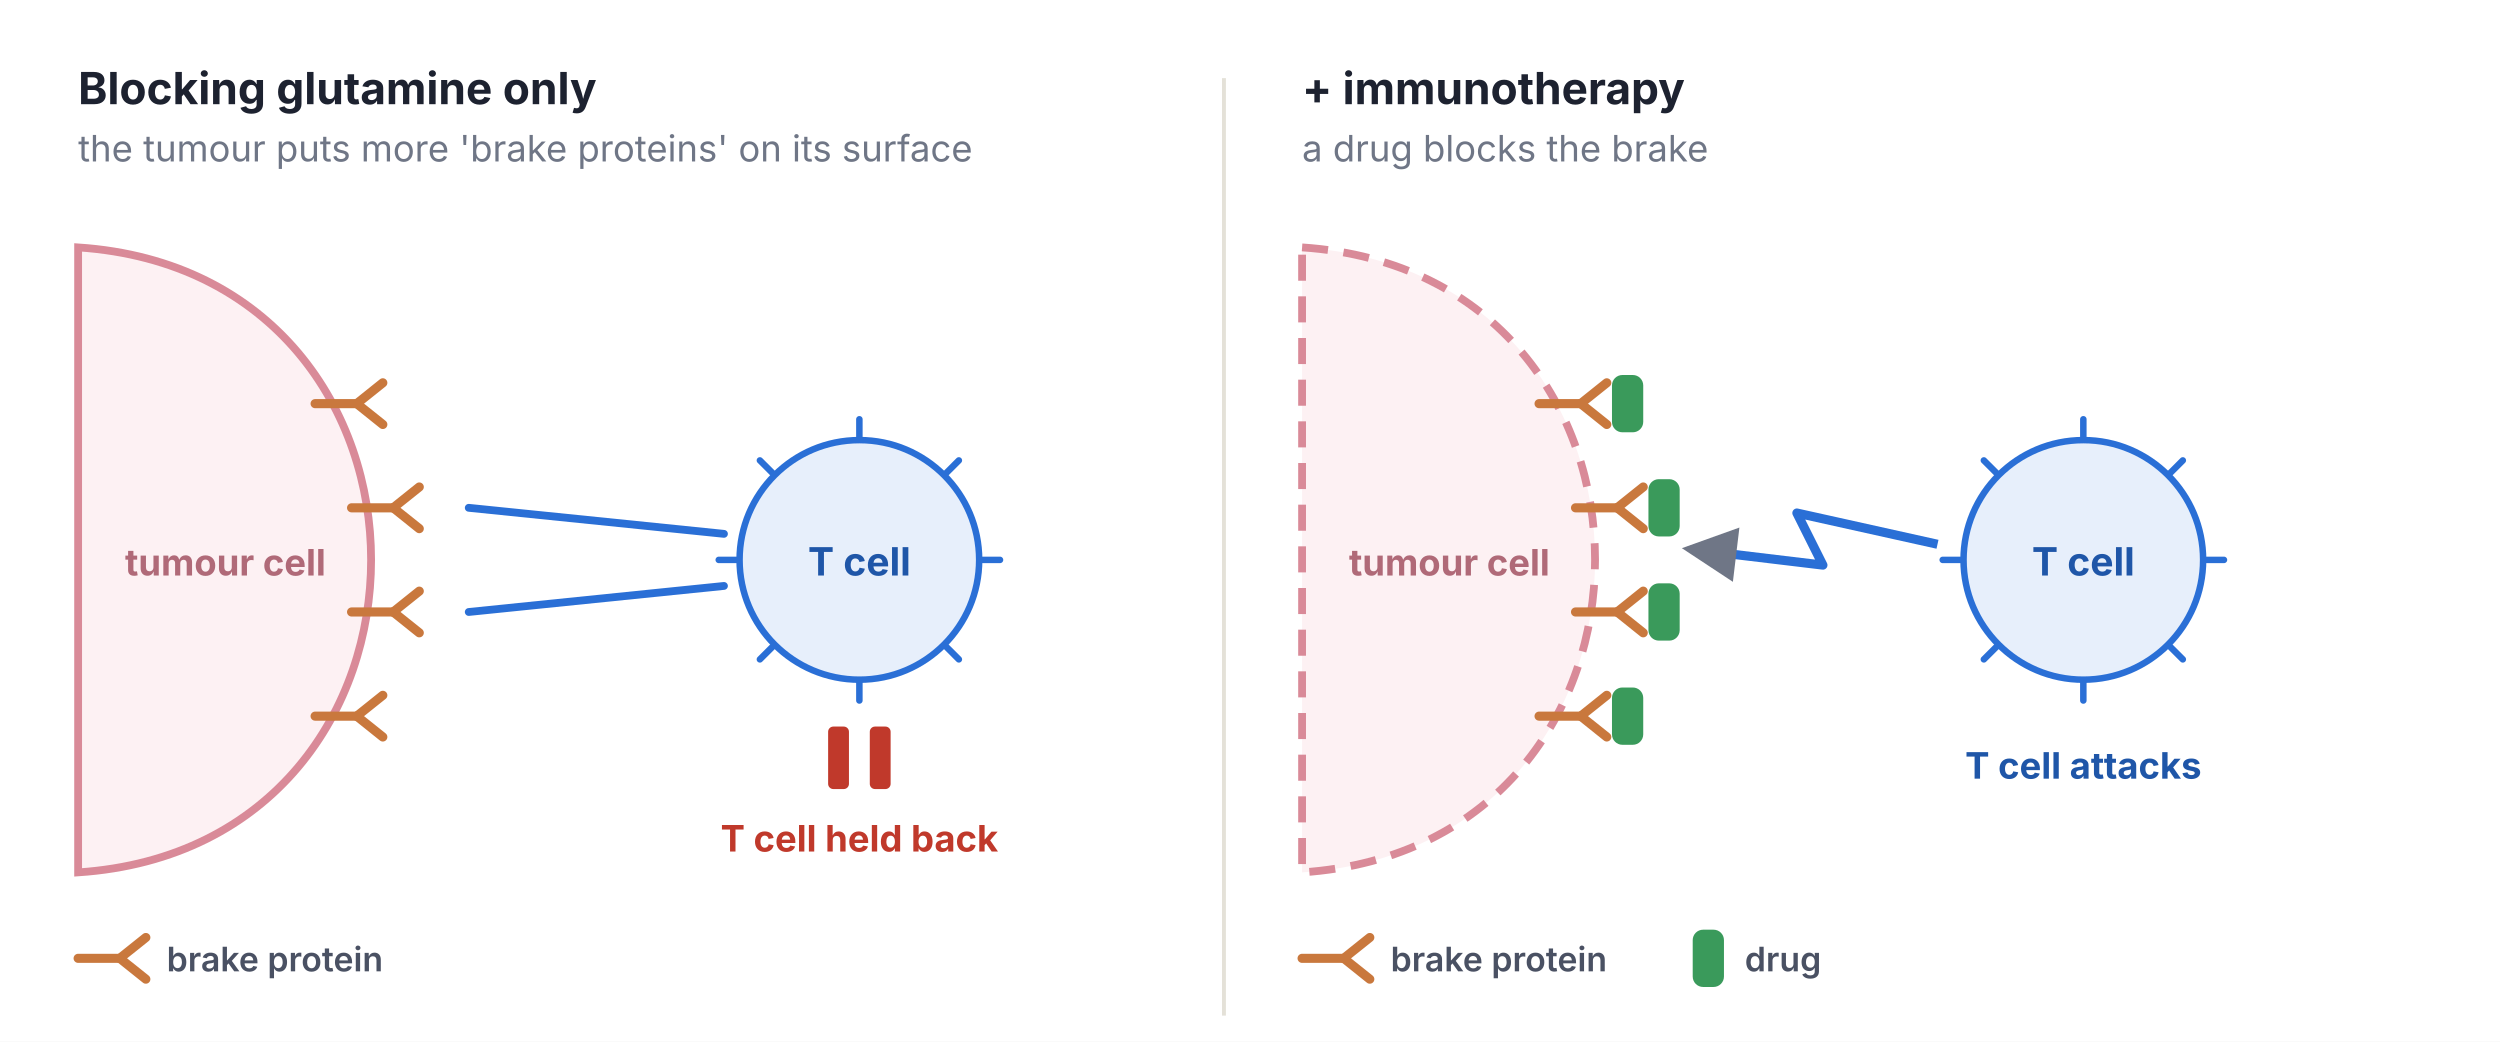
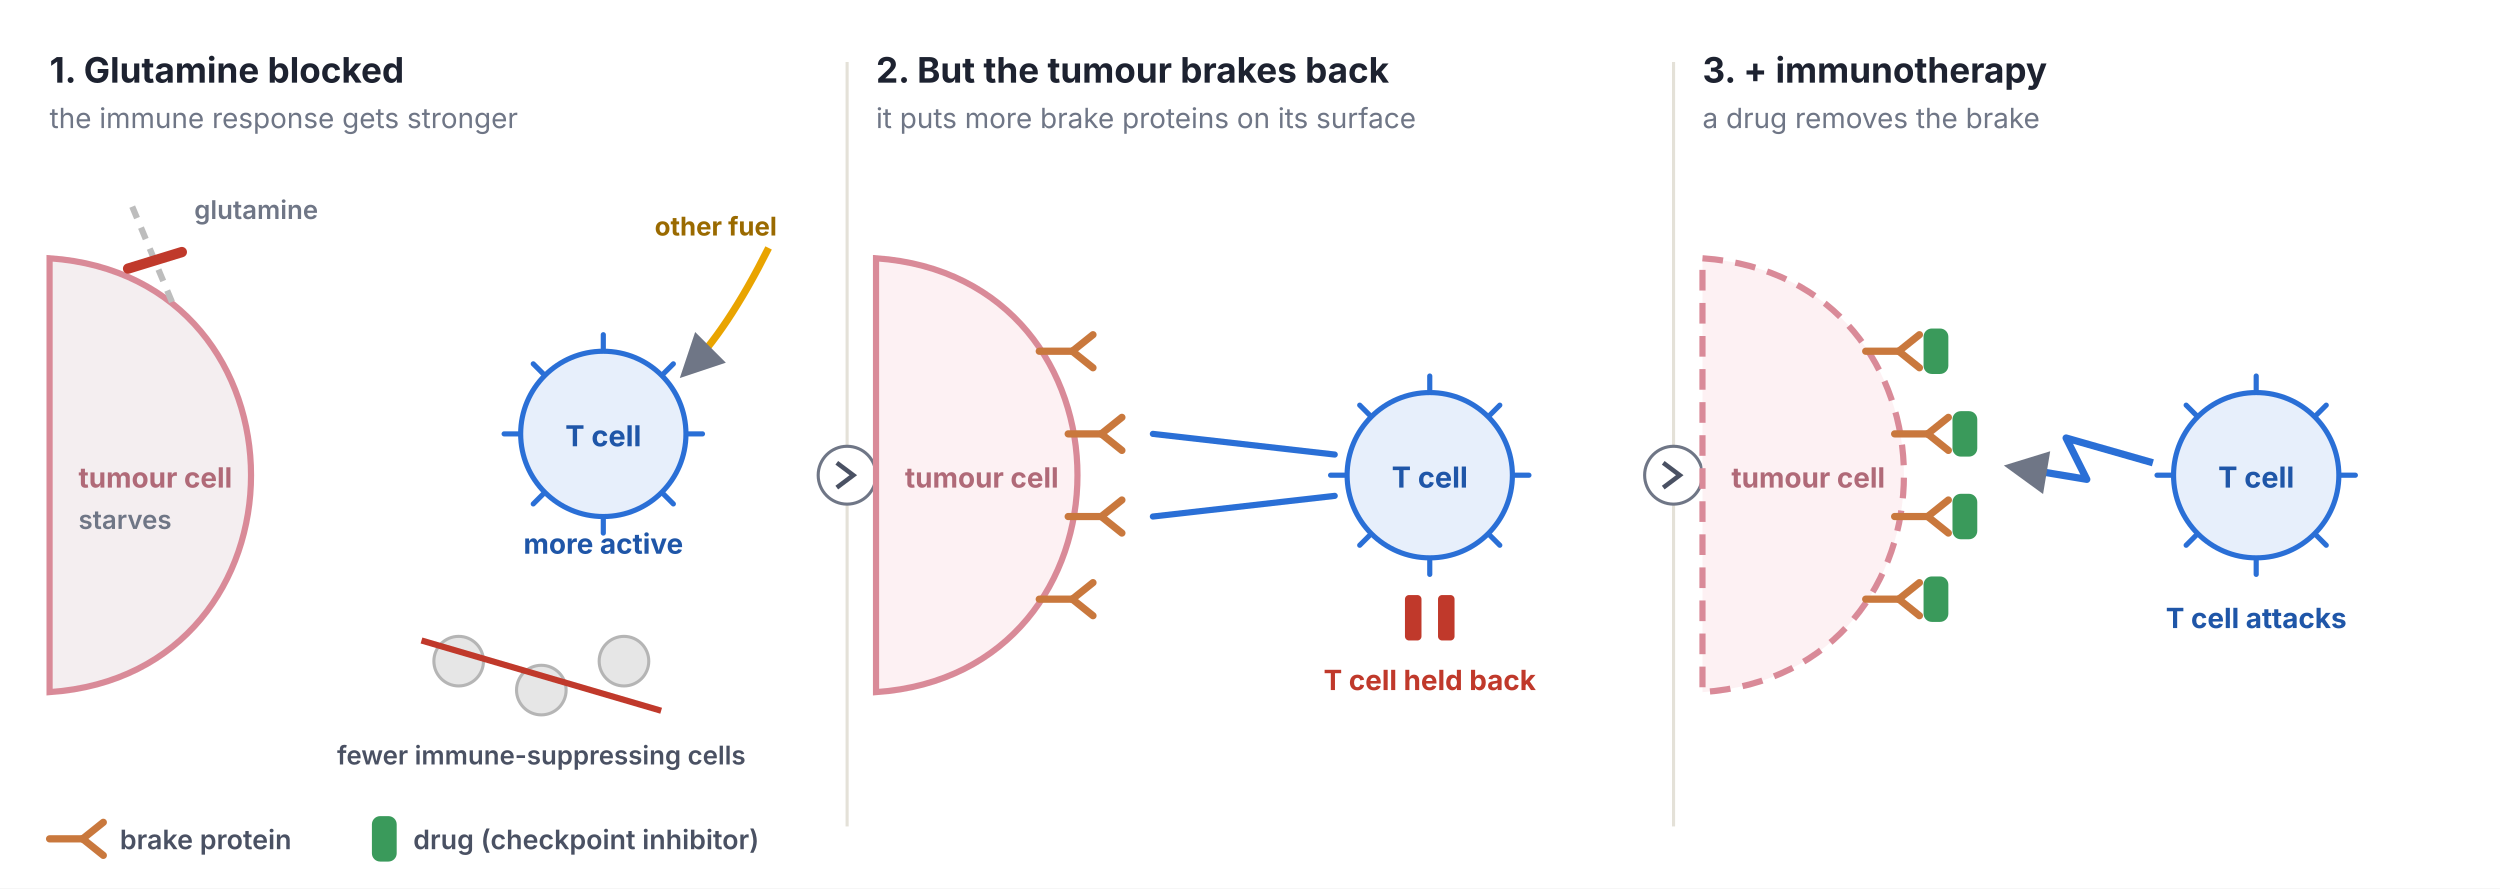
- <svg xmlns="http://www.w3.org/2000/svg" viewBox="0 0 960 400" width="960" height="400" font-family="Inter, 'Segoe UI', Helvetica, Arial, sans-serif">
-   <rect width="960" height="400" fill="#ffffff" />
+ <svg xmlns="http://www.w3.org/2000/svg" viewBox="0 0 1210 430" width="1210" height="430" font-family="Inter, 'Segoe UI', Helvetica, Arial, sans-serif">
+   <rect width="1210" height="430" fill="#ffffff" />
  <defs>
    <marker id="mg" viewBox="0 0 10 10" refX="8" refY="5" markerWidth="6" markerHeight="6" orient="auto">
      <path d="M0,0 L10,5 L0,10 z" fill="#6f7686" />
    </marker>
    <marker id="mb" viewBox="0 0 10 10" refX="8" refY="5" markerWidth="6" markerHeight="6" orient="auto">
      <path d="M0,0 L10,5 L0,10 z" fill="#2a6fd6" />
    </marker>
    <marker id="mp" viewBox="0 0 10 10" refX="8" refY="5" markerWidth="6" markerHeight="6" orient="auto">
      <path d="M0,0 L10,5 L0,10 z" fill="#d6588a" />
    </marker>
    <marker id="mgr" viewBox="0 0 10 10" refX="8" refY="5" markerWidth="6" markerHeight="6" orient="auto">
      <path d="M0,0 L10,5 L0,10 z" fill="#3a9a5b" />
    </marker>
    <marker id="mpu" viewBox="0 0 10 10" refX="8" refY="5" markerWidth="6" markerHeight="6" orient="auto">
      <path d="M0,0 L10,5 L0,10 z" fill="#7b5cc4" />
    </marker>
    <marker id="mgy" viewBox="0 0 10 10" refX="8" refY="5" markerWidth="6" markerHeight="6" orient="auto">
      <path d="M0,0 L10,5 L0,10 z" fill="#bdbdbd" />
    </marker>
    <marker id="my" viewBox="0 0 10 10" refX="8" refY="5" markerWidth="6" markerHeight="6" orient="auto">
      <path d="M0,0 L10,5 L0,10 z" fill="#8a8f9c" />
    </marker>
  </defs>
-   <text x="30" y="40" font-size="17" fill="#1d2230" font-weight="700" text-anchor="start">Blocking glutamine only</text>
-   <text x="30" y="62" font-size="14" fill="#6f7686" font-weight="400" text-anchor="start">the tumour puts more 'brake proteins' on its surface</text>
-   <path d="M30,95 C180,105 180,325 30,335 Z" fill="#fdf1f3" stroke="#d98a98" stroke-width="3" />
-   <text x="48" y="221" font-size="14" fill="#b06a78" font-weight="700" text-anchor="start">tumour cell</text>
-   <line x1="121.0" y1="155" x2="137.0" y2="155" stroke="#c9783d" stroke-width="3.5" stroke-linecap="round" />
-   <line x1="137.0" y1="155" x2="147.0" y2="147" stroke="#c9783d" stroke-width="3.5" stroke-linecap="round" />
-   <line x1="137.0" y1="155" x2="147.0" y2="163" stroke="#c9783d" stroke-width="3.5" stroke-linecap="round" />
-   <line x1="135.0" y1="195" x2="151.0" y2="195" stroke="#c9783d" stroke-width="3.5" stroke-linecap="round" />
-   <line x1="151.0" y1="195" x2="161.0" y2="187" stroke="#c9783d" stroke-width="3.5" stroke-linecap="round" />
-   <line x1="151.0" y1="195" x2="161.0" y2="203" stroke="#c9783d" stroke-width="3.5" stroke-linecap="round" />
-   <line x1="135.0" y1="235" x2="151.0" y2="235" stroke="#c9783d" stroke-width="3.5" stroke-linecap="round" />
-   <line x1="151.0" y1="235" x2="161.0" y2="227" stroke="#c9783d" stroke-width="3.5" stroke-linecap="round" />
-   <line x1="151.0" y1="235" x2="161.0" y2="243" stroke="#c9783d" stroke-width="3.5" stroke-linecap="round" />
-   <line x1="121.0" y1="275" x2="137.0" y2="275" stroke="#c9783d" stroke-width="3.5" stroke-linecap="round" />
-   <line x1="137.0" y1="275" x2="147.0" y2="267" stroke="#c9783d" stroke-width="3.5" stroke-linecap="round" />
-   <line x1="137.0" y1="275" x2="147.0" y2="283" stroke="#c9783d" stroke-width="3.5" stroke-linecap="round" />
-   <line x1="376.0" y1="215.0" x2="384.0" y2="215.0" stroke="#2a6fd6" stroke-width="2.5" stroke-linecap="round" />
-   <line x1="362.5" y1="247.5" x2="368.2" y2="253.2" stroke="#2a6fd6" stroke-width="2.5" stroke-linecap="round" />
-   <line x1="330.0" y1="261.0" x2="330.0" y2="269.0" stroke="#2a6fd6" stroke-width="2.5" stroke-linecap="round" />
-   <line x1="297.5" y1="247.5" x2="291.8" y2="253.2" stroke="#2a6fd6" stroke-width="2.5" stroke-linecap="round" />
-   <line x1="284.0" y1="215.0" x2="276.0" y2="215.0" stroke="#2a6fd6" stroke-width="2.5" stroke-linecap="round" />
-   <line x1="297.5" y1="182.5" x2="291.8" y2="176.8" stroke="#2a6fd6" stroke-width="2.5" stroke-linecap="round" />
-   <line x1="330.0" y1="169.0" x2="330.0" y2="161.0" stroke="#2a6fd6" stroke-width="2.5" stroke-linecap="round" />
-   <line x1="362.5" y1="182.5" x2="368.2" y2="176.8" stroke="#2a6fd6" stroke-width="2.5" stroke-linecap="round" />
-   <circle cx="330" cy="215" r="46" fill="#e7effb" stroke="#2a6fd6" stroke-width="2.5" />
-   <text x="330" y="221" font-size="15" fill="#1f56a8" font-weight="700" text-anchor="middle">T cell</text>
-   <line x1="180" y1="195" x2="278" y2="205" stroke="#2a6fd6" stroke-width="3" stroke-linecap="round" />
-   <line x1="180" y1="235" x2="278" y2="225" stroke="#2a6fd6" stroke-width="3" stroke-linecap="round" />
-   <rect x="318" y="279" width="8" height="24" rx="2" fill="#c0392b" />
-   <rect x="334" y="279" width="8" height="24" rx="2" fill="#c0392b" />
-   <text x="330" y="327" font-size="14" fill="#c0392b" font-weight="700" text-anchor="middle">T cell held back</text>
-   <line x1="30" y1="368" x2="46" y2="368" stroke="#c9783d" stroke-width="3.5" stroke-linecap="round" />
-   <line x1="46" y1="368" x2="56" y2="360" stroke="#c9783d" stroke-width="3.5" stroke-linecap="round" />
-   <line x1="46" y1="368" x2="56" y2="376" stroke="#c9783d" stroke-width="3.5" stroke-linecap="round" />
-   <text x="64" y="373" font-size="13" fill="#4a5163" font-weight="600" text-anchor="start">brake protein</text>
-   <text x="500" y="40" font-size="17" fill="#1d2230" font-weight="700" text-anchor="start">+ immunotherapy</text>
-   <text x="500" y="62" font-size="14" fill="#6f7686" font-weight="400" text-anchor="start">a drug blocks the brake</text>
-   <path d="M500,95 C650,105 650,325 500,335 Z" fill="#fdf1f3" stroke="#d98a98" stroke-width="3" stroke-dasharray="10 6" />
-   <text x="518" y="221" font-size="14" fill="#b06a78" font-weight="700" text-anchor="start">tumour cell</text>
-   <line x1="591.0" y1="155" x2="607.0" y2="155" stroke="#c9783d" stroke-width="3.5" stroke-linecap="round" />
-   <line x1="607.0" y1="155" x2="617.0" y2="147" stroke="#c9783d" stroke-width="3.5" stroke-linecap="round" />
-   <line x1="607.0" y1="155" x2="617.0" y2="163" stroke="#c9783d" stroke-width="3.5" stroke-linecap="round" />
-   <rect x="619.0" y="144" width="12" height="22" rx="4" fill="#3a9a5b" />
-   <line x1="605.0" y1="195" x2="621.0" y2="195" stroke="#c9783d" stroke-width="3.5" stroke-linecap="round" />
-   <line x1="621.0" y1="195" x2="631.0" y2="187" stroke="#c9783d" stroke-width="3.5" stroke-linecap="round" />
-   <line x1="621.0" y1="195" x2="631.0" y2="203" stroke="#c9783d" stroke-width="3.5" stroke-linecap="round" />
-   <rect x="633.0" y="184" width="12" height="22" rx="4" fill="#3a9a5b" />
-   <line x1="605.0" y1="235" x2="621.0" y2="235" stroke="#c9783d" stroke-width="3.5" stroke-linecap="round" />
-   <line x1="621.0" y1="235" x2="631.0" y2="227" stroke="#c9783d" stroke-width="3.5" stroke-linecap="round" />
-   <line x1="621.0" y1="235" x2="631.0" y2="243" stroke="#c9783d" stroke-width="3.5" stroke-linecap="round" />
-   <rect x="633.0" y="224" width="12" height="22" rx="4" fill="#3a9a5b" />
-   <line x1="591.0" y1="275" x2="607.0" y2="275" stroke="#c9783d" stroke-width="3.5" stroke-linecap="round" />
-   <line x1="607.0" y1="275" x2="617.0" y2="267" stroke="#c9783d" stroke-width="3.5" stroke-linecap="round" />
-   <line x1="607.0" y1="275" x2="617.0" y2="283" stroke="#c9783d" stroke-width="3.5" stroke-linecap="round" />
-   <rect x="619.0" y="264" width="12" height="22" rx="4" fill="#3a9a5b" />
-   <line x1="846.0" y1="215.0" x2="854.0" y2="215.0" stroke="#2a6fd6" stroke-width="2.5" stroke-linecap="round" />
-   <line x1="832.5" y1="247.5" x2="838.2" y2="253.2" stroke="#2a6fd6" stroke-width="2.5" stroke-linecap="round" />
-   <line x1="800.0" y1="261.0" x2="800.0" y2="269.0" stroke="#2a6fd6" stroke-width="2.5" stroke-linecap="round" />
-   <line x1="767.5" y1="247.5" x2="761.8" y2="253.2" stroke="#2a6fd6" stroke-width="2.5" stroke-linecap="round" />
-   <line x1="754.0" y1="215.0" x2="746.0" y2="215.0" stroke="#2a6fd6" stroke-width="2.5" stroke-linecap="round" />
-   <line x1="767.5" y1="182.5" x2="761.8" y2="176.8" stroke="#2a6fd6" stroke-width="2.5" stroke-linecap="round" />
-   <line x1="800.0" y1="169.0" x2="800.0" y2="161.0" stroke="#2a6fd6" stroke-width="2.5" stroke-linecap="round" />
-   <line x1="832.5" y1="182.5" x2="838.2" y2="176.8" stroke="#2a6fd6" stroke-width="2.5" stroke-linecap="round" />
-   <circle cx="800" cy="215" r="46" fill="#e7effb" stroke="#2a6fd6" stroke-width="2.5" />
-   <text x="800" y="221" font-size="15" fill="#1f56a8" font-weight="700" text-anchor="middle">T cell</text>
-   <path d="M744,209 L690,197 L700,217 L650,211" fill="none" stroke="#2a6fd6" stroke-width="3.5" stroke-linejoin="round" marker-end="url(#mg)" />
-   <text x="800" y="299" font-size="14" fill="#1f56a8" font-weight="700" text-anchor="middle">T cell attacks</text>
-   <line x1="500" y1="368" x2="516" y2="368" stroke="#c9783d" stroke-width="3.5" stroke-linecap="round" />
-   <line x1="516" y1="368" x2="526" y2="360" stroke="#c9783d" stroke-width="3.5" stroke-linecap="round" />
-   <line x1="516" y1="368" x2="526" y2="376" stroke="#c9783d" stroke-width="3.5" stroke-linecap="round" />
-   <text x="534" y="373" font-size="13" fill="#4a5163" font-weight="600" text-anchor="start">brake protein</text>
-   <rect x="650" y="357" width="12" height="22" rx="4" fill="#3a9a5b" />
-   <text x="670" y="373" font-size="13" fill="#4a5163" font-weight="600" text-anchor="start">drug</text>
-   <line x1="470" y1="30" x2="470" y2="390" stroke="#e4e1d8" stroke-width="1.5" />
+   <text x="24" y="40" font-size="17" fill="#1d2230" font-weight="700" text-anchor="start">1. Glutamine blocked</text>
+   <text x="24" y="62" font-size="13.5" fill="#6f7686" font-weight="400" text-anchor="start">the immune response gets stronger</text>
+   <path d="M24,125 C154,134 154,326 24,335 Z" fill="#f4eef0" stroke="#d98a98" stroke-width="3" />
+   <text x="38" y="236" font-size="13.5" fill="#b06a78" font-weight="700" text-anchor="start">tumour cell</text>
+   <line x1="64" y1="100" x2="84" y2="148" stroke="#bdbdbd" stroke-width="3" stroke-dasharray="6 5" />
+   <line x1="62" y1="130" x2="88" y2="122" stroke="#c0392b" stroke-width="5" stroke-linecap="round" />
+   <text x="94" y="106" font-size="12.5" fill="#6f7686" font-weight="600" text-anchor="start">glutamine</text>
+   <text x="38" y="256" font-size="12.5" fill="#6f7686" font-weight="600" text-anchor="start">starves</text>
+   <line x1="332.0" y1="210.0" x2="340.0" y2="210.0" stroke="#2a6fd6" stroke-width="2.5" stroke-linecap="round" />
+   <line x1="320.3" y1="238.3" x2="325.9" y2="243.9" stroke="#2a6fd6" stroke-width="2.5" stroke-linecap="round" />
+   <line x1="292.0" y1="250.0" x2="292.0" y2="258.0" stroke="#2a6fd6" stroke-width="2.5" stroke-linecap="round" />
+   <line x1="263.7" y1="238.3" x2="258.1" y2="243.9" stroke="#2a6fd6" stroke-width="2.5" stroke-linecap="round" />
+   <line x1="252.0" y1="210.0" x2="244.0" y2="210.0" stroke="#2a6fd6" stroke-width="2.5" stroke-linecap="round" />
+   <line x1="263.7" y1="181.7" x2="258.1" y2="176.1" stroke="#2a6fd6" stroke-width="2.5" stroke-linecap="round" />
+   <line x1="292.0" y1="170.0" x2="292.0" y2="162.0" stroke="#2a6fd6" stroke-width="2.5" stroke-linecap="round" />
+   <line x1="320.3" y1="181.7" x2="325.9" y2="176.1" stroke="#2a6fd6" stroke-width="2.5" stroke-linecap="round" />
+   <circle cx="292" cy="210" r="40" fill="#e7effb" stroke="#2a6fd6" stroke-width="2.5" />
+   <text x="292" y="216" font-size="14" fill="#1f56a8" font-weight="700" text-anchor="middle">T cell</text>
+   <path d="M372,120 Q352,160 332,180" fill="none" stroke="#e9a400" stroke-width="3.5" marker-end="url(#mg)" />
+   <text x="376" y="114" font-size="12.5" fill="#9a6a00" font-weight="700" text-anchor="end">other fuel</text>
+   <circle cx="222" cy="320" r="12" fill="#e6e6e6" stroke="#b5b5b5" stroke-width="1.5" />
+   <circle cx="262" cy="334" r="12" fill="#e6e6e6" stroke="#b5b5b5" stroke-width="1.5" />
+   <circle cx="302" cy="320" r="12" fill="#e6e6e6" stroke="#b5b5b5" stroke-width="1.5" />
+   <line x1="204" y1="310" x2="320" y2="344" stroke="#c0392b" stroke-width="3" />
+   <text x="262" y="370" font-size="12.5" fill="#4a5163" font-weight="600" text-anchor="middle">fewer immune-suppressing cells</text>
+   <text x="292" y="268" font-size="13.5" fill="#1f56a8" font-weight="700" text-anchor="middle">more active</text>
+   <line x1="410" y1="30" x2="410" y2="400" stroke="#e4e1d8" stroke-width="1.5" />
+   <circle cx="410" cy="230" r="14" fill="#ffffff" stroke="#6f7686" stroke-width="1.5" />
+   <path d="M405,224 l8,6 l-8,6" fill="none" stroke="#4a5163" stroke-width="2.2" />
+   <text x="424" y="40" font-size="17" fill="#1d2230" font-weight="700" text-anchor="start">2. But the tumour brakes back</text>
+   <text x="424" y="62" font-size="13.5" fill="#6f7686" font-weight="400" text-anchor="start">it puts more brake proteins on its surface</text>
+   <path d="M424,125 C554,134 554,326 424,335 Z" fill="#fdf1f3" stroke="#d98a98" stroke-width="3" />
+   <text x="438" y="236" font-size="13.5" fill="#b06a78" font-weight="700" text-anchor="start">tumour cell</text>
+   <line x1="503.0" y1="170" x2="519.0" y2="170" stroke="#c9783d" stroke-width="3.5" stroke-linecap="round" />
+   <line x1="519.0" y1="170" x2="529.0" y2="162" stroke="#c9783d" stroke-width="3.5" stroke-linecap="round" />
+   <line x1="519.0" y1="170" x2="529.0" y2="178" stroke="#c9783d" stroke-width="3.5" stroke-linecap="round" />
+   <line x1="517.0" y1="210" x2="533.0" y2="210" stroke="#c9783d" stroke-width="3.5" stroke-linecap="round" />
+   <line x1="533.0" y1="210" x2="543.0" y2="202" stroke="#c9783d" stroke-width="3.5" stroke-linecap="round" />
+   <line x1="533.0" y1="210" x2="543.0" y2="218" stroke="#c9783d" stroke-width="3.5" stroke-linecap="round" />
+   <line x1="517.0" y1="250" x2="533.0" y2="250" stroke="#c9783d" stroke-width="3.5" stroke-linecap="round" />
+   <line x1="533.0" y1="250" x2="543.0" y2="242" stroke="#c9783d" stroke-width="3.5" stroke-linecap="round" />
+   <line x1="533.0" y1="250" x2="543.0" y2="258" stroke="#c9783d" stroke-width="3.5" stroke-linecap="round" />
+   <line x1="503.0" y1="290" x2="519.0" y2="290" stroke="#c9783d" stroke-width="3.5" stroke-linecap="round" />
+   <line x1="519.0" y1="290" x2="529.0" y2="282" stroke="#c9783d" stroke-width="3.5" stroke-linecap="round" />
+   <line x1="519.0" y1="290" x2="529.0" y2="298" stroke="#c9783d" stroke-width="3.5" stroke-linecap="round" />
+   <line x1="732.0" y1="230.0" x2="740.0" y2="230.0" stroke="#2a6fd6" stroke-width="2.5" stroke-linecap="round" />
+   <line x1="720.3" y1="258.3" x2="725.9" y2="263.9" stroke="#2a6fd6" stroke-width="2.5" stroke-linecap="round" />
+   <line x1="692.0" y1="270.0" x2="692.0" y2="278.0" stroke="#2a6fd6" stroke-width="2.5" stroke-linecap="round" />
+   <line x1="663.7" y1="258.3" x2="658.1" y2="263.9" stroke="#2a6fd6" stroke-width="2.5" stroke-linecap="round" />
+   <line x1="652.0" y1="230.0" x2="644.0" y2="230.0" stroke="#2a6fd6" stroke-width="2.5" stroke-linecap="round" />
+   <line x1="663.7" y1="201.7" x2="658.1" y2="196.1" stroke="#2a6fd6" stroke-width="2.5" stroke-linecap="round" />
+   <line x1="692.0" y1="190.0" x2="692.0" y2="182.0" stroke="#2a6fd6" stroke-width="2.5" stroke-linecap="round" />
+   <line x1="720.3" y1="201.7" x2="725.9" y2="196.1" stroke="#2a6fd6" stroke-width="2.5" stroke-linecap="round" />
+   <circle cx="692" cy="230" r="40" fill="#e7effb" stroke="#2a6fd6" stroke-width="2.5" />
+   <text x="692" y="236" font-size="14" fill="#1f56a8" font-weight="700" text-anchor="middle">T cell</text>
+   <line x1="558" y1="210" x2="646" y2="220" stroke="#2a6fd6" stroke-width="3" stroke-linecap="round" />
+   <line x1="558" y1="250" x2="646" y2="240" stroke="#2a6fd6" stroke-width="3" stroke-linecap="round" />
+   <rect x="680" y="288" width="8" height="22" rx="2" fill="#c0392b" />
+   <rect x="696" y="288" width="8" height="22" rx="2" fill="#c0392b" />
+   <text x="692" y="334" font-size="13.5" fill="#c0392b" font-weight="700" text-anchor="middle">T cell held back</text>
+   <line x1="810" y1="30" x2="810" y2="400" stroke="#e4e1d8" stroke-width="1.5" />
+   <circle cx="810" cy="230" r="14" fill="#ffffff" stroke="#6f7686" stroke-width="1.5" />
+   <path d="M805,224 l8,6 l-8,6" fill="none" stroke="#4a5163" stroke-width="2.2" />
+   <text x="824" y="40" font-size="17" fill="#1d2230" font-weight="700" text-anchor="start">3. + immunotherapy</text>
+   <text x="824" y="62" font-size="13.5" fill="#6f7686" font-weight="400" text-anchor="start">a drug removes the brake</text>
+   <path d="M824,125 C954,134 954,326 824,335 Z" fill="#fdf1f3" stroke="#d98a98" stroke-width="3" stroke-dasharray="10 6" />
+   <text x="838" y="236" font-size="13.5" fill="#b06a78" font-weight="700" text-anchor="start">tumour cell</text>
+   <line x1="903.0" y1="170" x2="919.0" y2="170" stroke="#c9783d" stroke-width="3.5" stroke-linecap="round" />
+   <line x1="919.0" y1="170" x2="929.0" y2="162" stroke="#c9783d" stroke-width="3.5" stroke-linecap="round" />
+   <line x1="919.0" y1="170" x2="929.0" y2="178" stroke="#c9783d" stroke-width="3.5" stroke-linecap="round" />
+   <rect x="931.0" y="159" width="12" height="22" rx="4" fill="#3a9a5b" />
+   <line x1="917.0" y1="210" x2="933.0" y2="210" stroke="#c9783d" stroke-width="3.5" stroke-linecap="round" />
+   <line x1="933.0" y1="210" x2="943.0" y2="202" stroke="#c9783d" stroke-width="3.5" stroke-linecap="round" />
+   <line x1="933.0" y1="210" x2="943.0" y2="218" stroke="#c9783d" stroke-width="3.5" stroke-linecap="round" />
+   <rect x="945.0" y="199" width="12" height="22" rx="4" fill="#3a9a5b" />
+   <line x1="917.0" y1="250" x2="933.0" y2="250" stroke="#c9783d" stroke-width="3.5" stroke-linecap="round" />
+   <line x1="933.0" y1="250" x2="943.0" y2="242" stroke="#c9783d" stroke-width="3.5" stroke-linecap="round" />
+   <line x1="933.0" y1="250" x2="943.0" y2="258" stroke="#c9783d" stroke-width="3.5" stroke-linecap="round" />
+   <rect x="945.0" y="239" width="12" height="22" rx="4" fill="#3a9a5b" />
+   <line x1="903.0" y1="290" x2="919.0" y2="290" stroke="#c9783d" stroke-width="3.5" stroke-linecap="round" />
+   <line x1="919.0" y1="290" x2="929.0" y2="282" stroke="#c9783d" stroke-width="3.5" stroke-linecap="round" />
+   <line x1="919.0" y1="290" x2="929.0" y2="298" stroke="#c9783d" stroke-width="3.5" stroke-linecap="round" />
+   <rect x="931.0" y="279" width="12" height="22" rx="4" fill="#3a9a5b" />
+   <line x1="1132.0" y1="230.0" x2="1140.0" y2="230.0" stroke="#2a6fd6" stroke-width="2.5" stroke-linecap="round" />
+   <line x1="1120.3" y1="258.3" x2="1125.9" y2="263.9" stroke="#2a6fd6" stroke-width="2.5" stroke-linecap="round" />
+   <line x1="1092.0" y1="270.0" x2="1092.0" y2="278.0" stroke="#2a6fd6" stroke-width="2.5" stroke-linecap="round" />
+   <line x1="1063.7" y1="258.3" x2="1058.1" y2="263.9" stroke="#2a6fd6" stroke-width="2.5" stroke-linecap="round" />
+   <line x1="1052.0" y1="230.0" x2="1044.0" y2="230.0" stroke="#2a6fd6" stroke-width="2.5" stroke-linecap="round" />
+   <line x1="1063.7" y1="201.7" x2="1058.1" y2="196.1" stroke="#2a6fd6" stroke-width="2.5" stroke-linecap="round" />
+   <line x1="1092.0" y1="190.0" x2="1092.0" y2="182.0" stroke="#2a6fd6" stroke-width="2.5" stroke-linecap="round" />
+   <line x1="1120.3" y1="201.7" x2="1125.9" y2="196.1" stroke="#2a6fd6" stroke-width="2.5" stroke-linecap="round" />
+   <circle cx="1092" cy="230" r="40" fill="#e7effb" stroke="#2a6fd6" stroke-width="2.5" />
+   <text x="1092" y="236" font-size="14" fill="#1f56a8" font-weight="700" text-anchor="middle">T cell</text>
+   <path d="M1042,224 L1000,212 L1010,232 L974,226" fill="none" stroke="#2a6fd6" stroke-width="3.5" stroke-linejoin="round" marker-end="url(#mg)" />
+   <text x="1092" y="304" font-size="13.5" fill="#1f56a8" font-weight="700" text-anchor="middle">T cell attacks</text>
+   <line x1="24" y1="406" x2="40" y2="406" stroke="#c9783d" stroke-width="3.5" stroke-linecap="round" />
+   <line x1="40" y1="406" x2="50" y2="398" stroke="#c9783d" stroke-width="3.5" stroke-linecap="round" />
+   <line x1="40" y1="406" x2="50" y2="414" stroke="#c9783d" stroke-width="3.5" stroke-linecap="round" />
+   <text x="58" y="411" font-size="13" fill="#4a5163" font-weight="600" text-anchor="start">brake protein</text>
+   <rect x="180" y="395" width="12" height="22" rx="4" fill="#3a9a5b" />
+   <text x="200" y="411" font-size="13" fill="#4a5163" font-weight="600" text-anchor="start">drug (checkpoint inhibitor)</text>
</svg>
